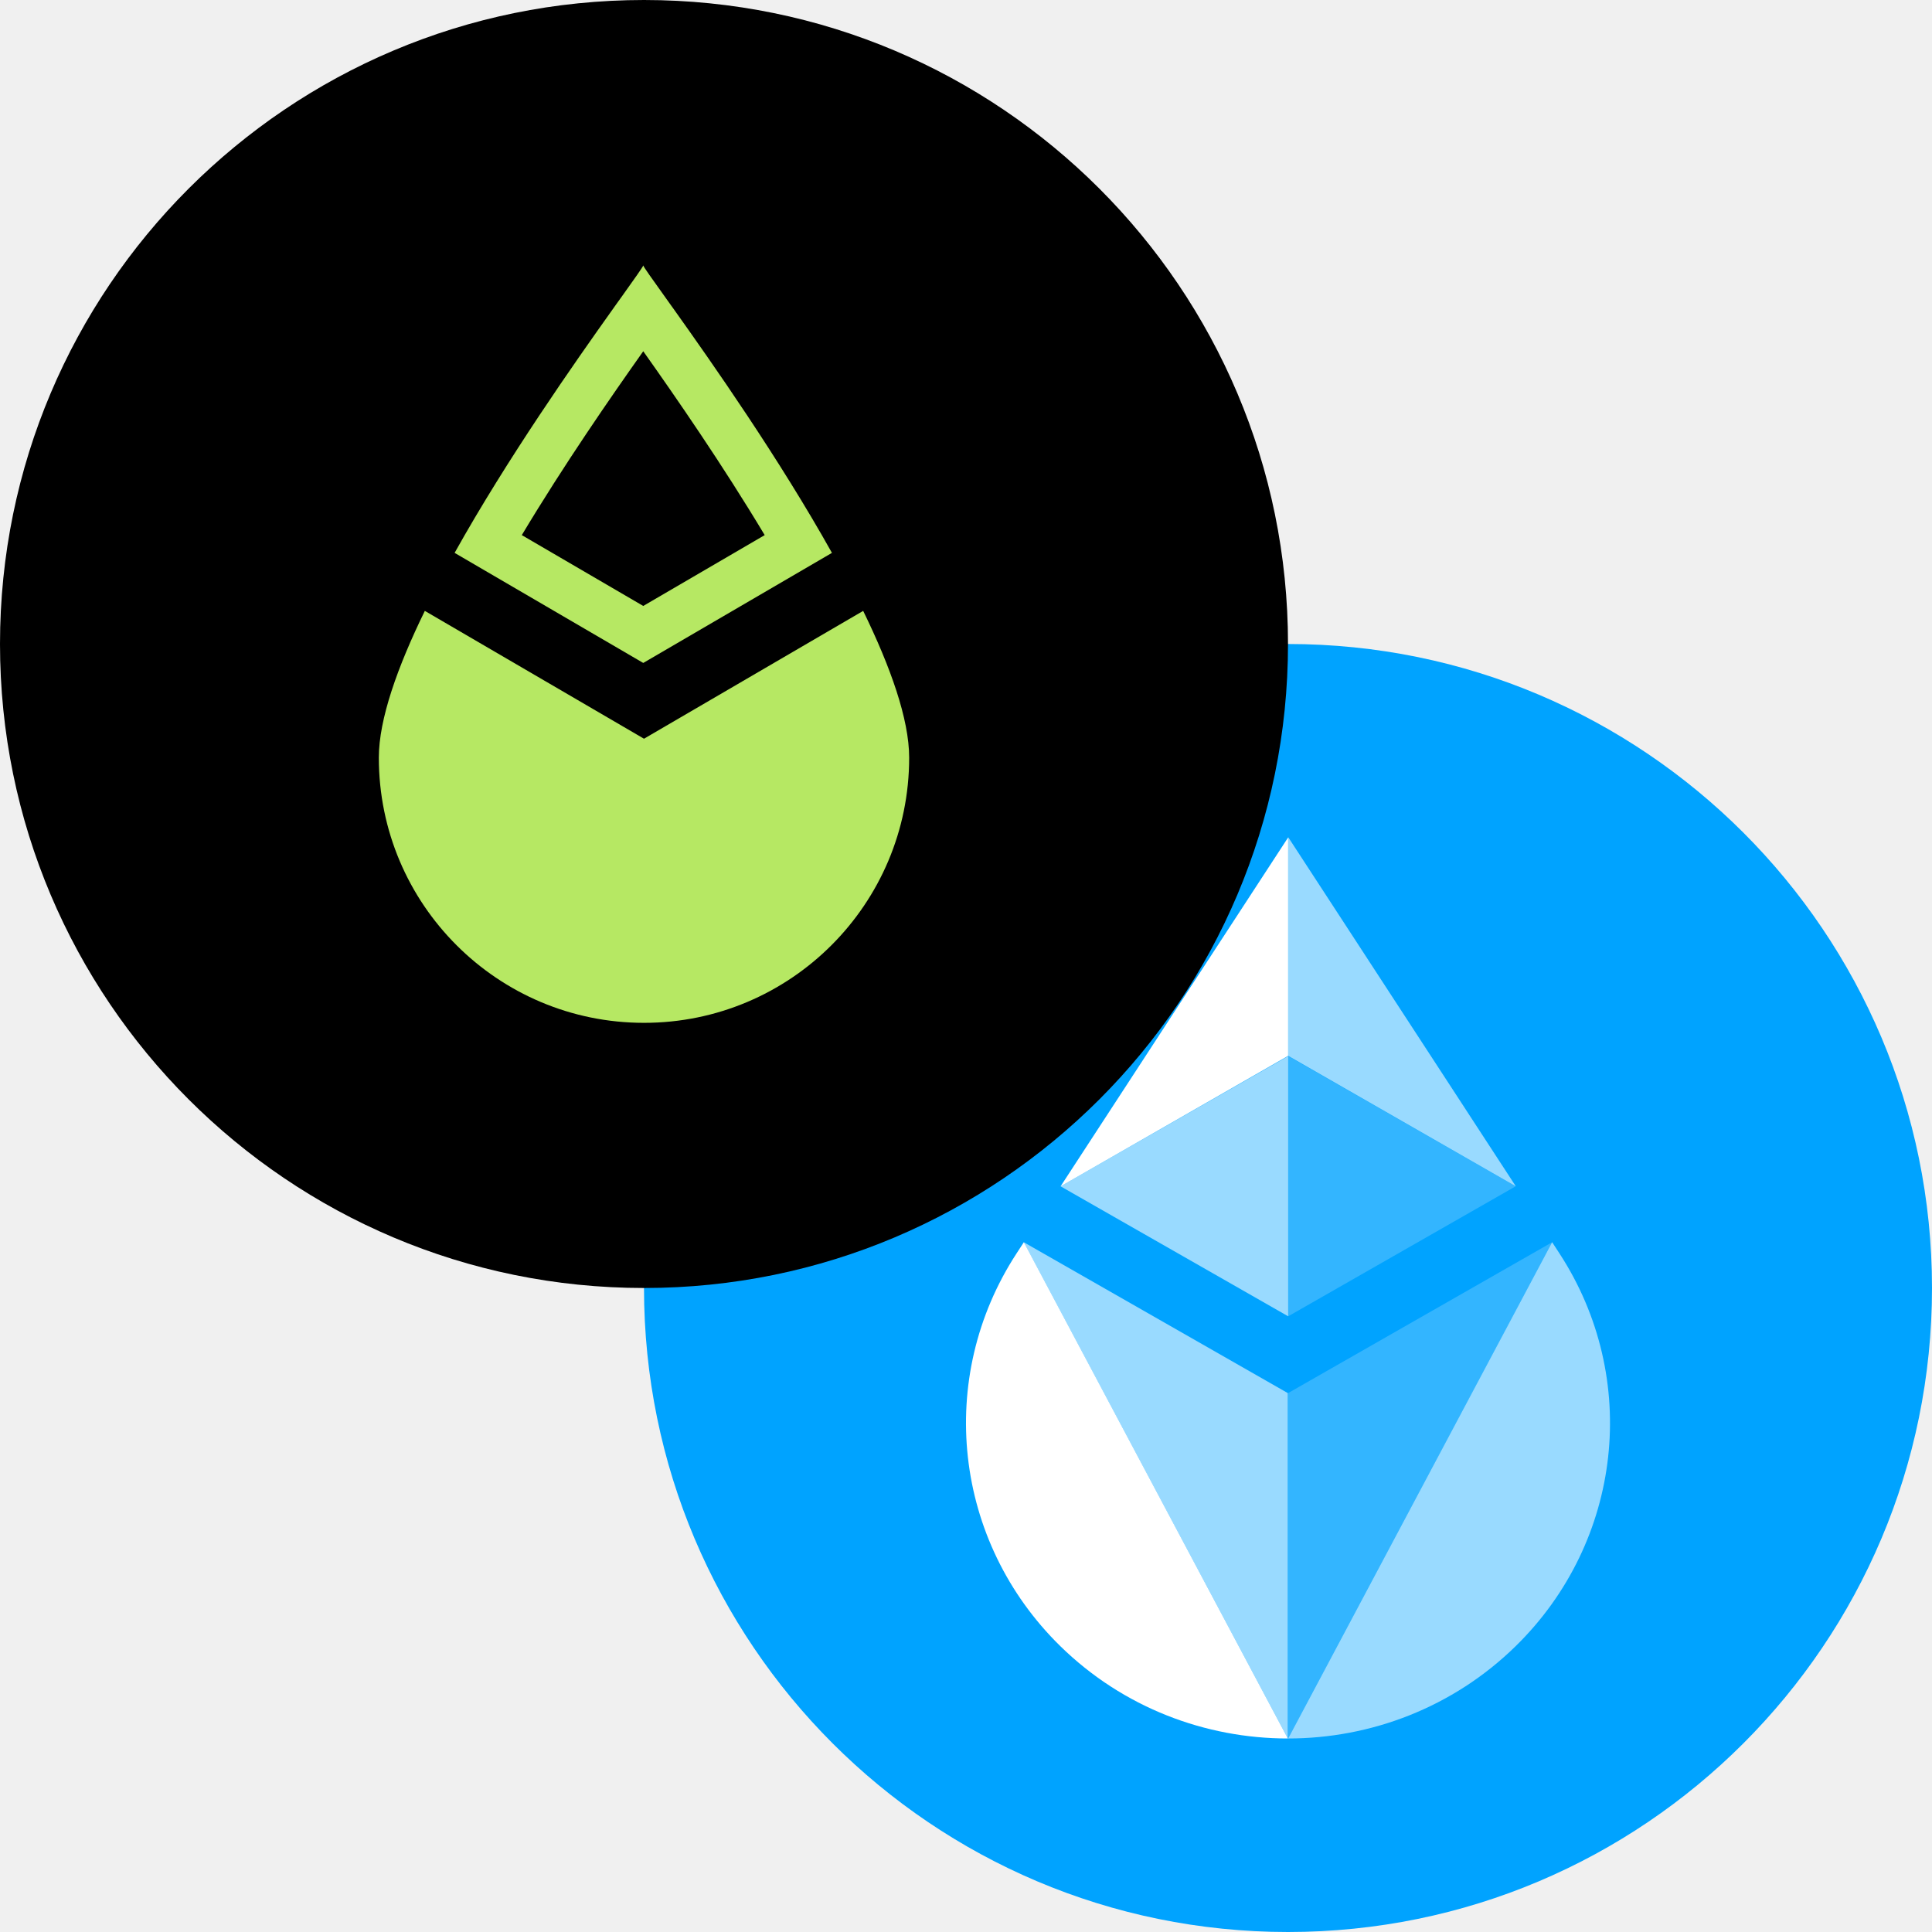
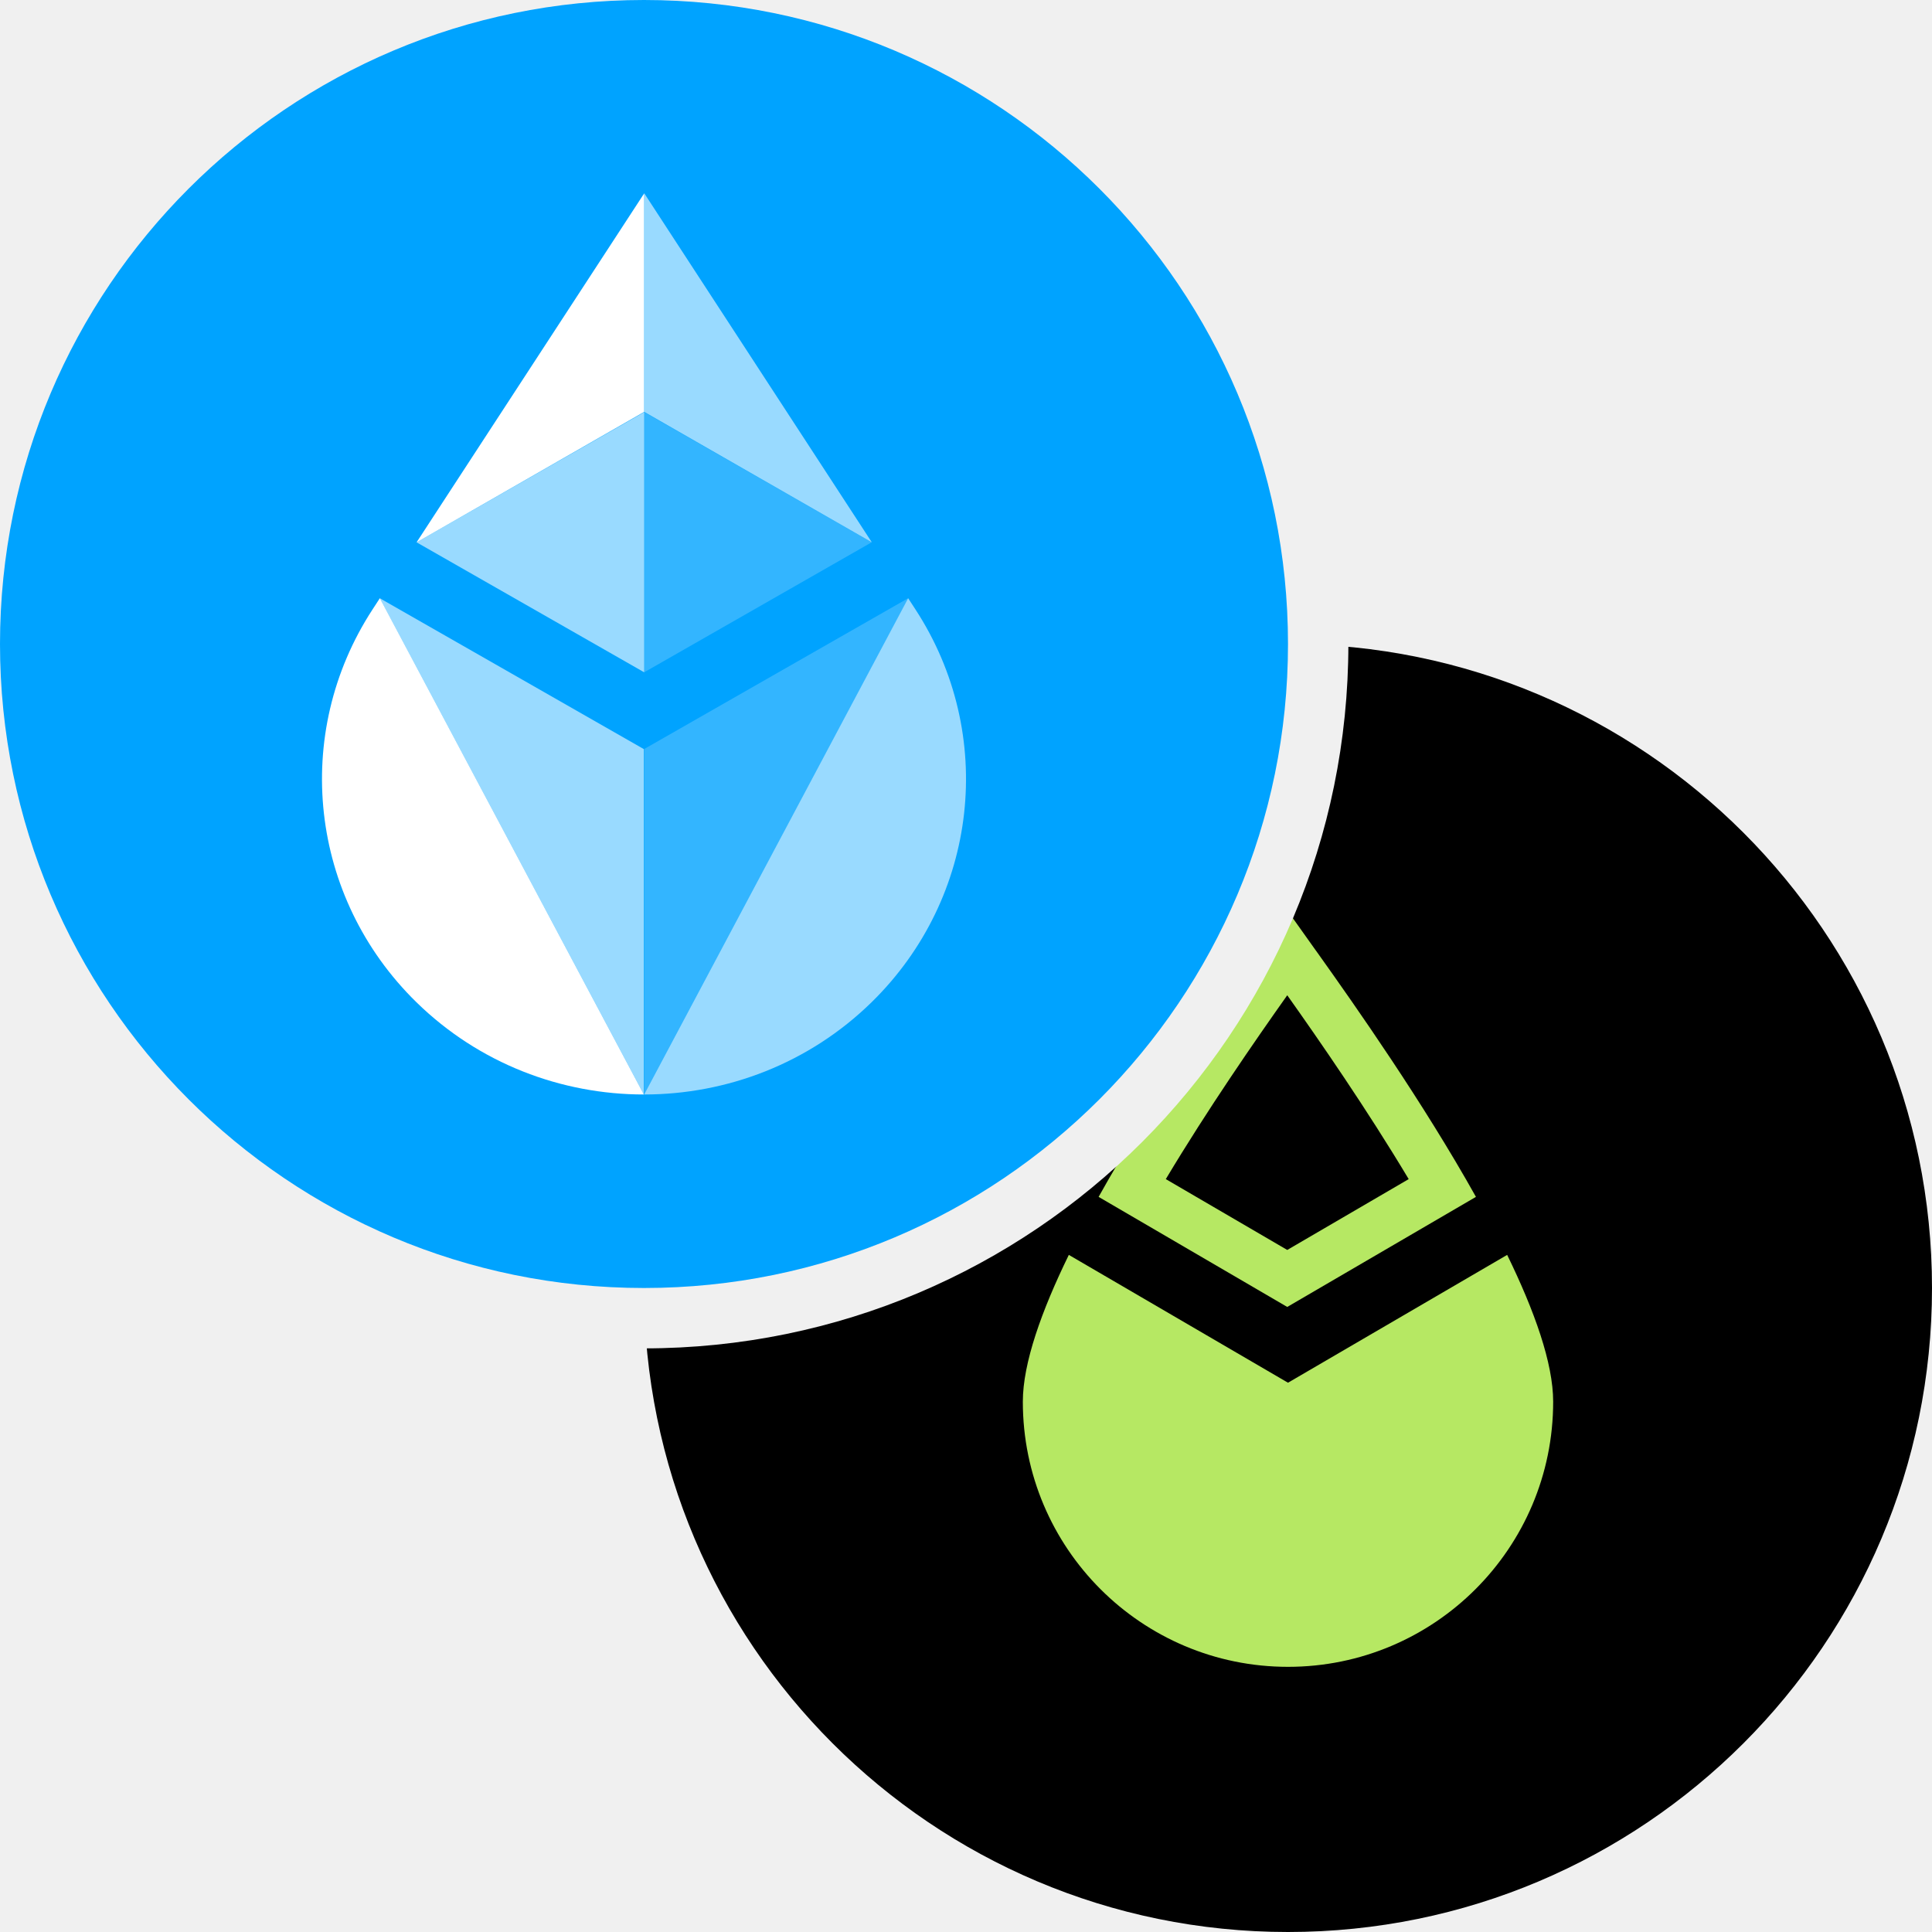
<svg xmlns="http://www.w3.org/2000/svg" width="24" height="24" viewBox="0 0 24 24">
-   <svg x="8" y="8" width="16" height="16" viewBox="0 0 24 24" preserveAspectRatio="xMidYMid meet">
-     <g clip-path="url(#clip0_1_9764)">
+   <defs>
+     <mask id="gap" maskUnits="userSpaceOnUse" x="0" y="0" width="24" height="24">
+       <rect width="24" height="24" fill="white" />
+       <circle cx="8" cy="8" r="8.75" fill="black" />
+     </mask>
+   </defs>
+   <g mask="url(#gap)">
+     <svg viewBox="0 0 24 24" fill="none" x="8" y="8" width="16" height="16" data-role="source">
+       <g clip-path="url(#source-clip0_1_54)">
+         <circle cx="12" cy="12" r="12" fill="black" />
+         <path fill-rule="evenodd" clip-rule="evenodd" d="M11.464 5.696C11.45 5.715 11.437 5.734 11.423 5.754C10.709 6.756 9.454 8.542 8.471 10.302L11.986 12.353L15.502 10.302C14.518 8.542 13.264 6.756 12.55 5.754C12.536 5.734 12.522 5.715 12.508 5.696C12.462 5.631 12.418 5.569 12.377 5.512L12.377 5.512C12.146 5.189 12.001 4.986 11.986 4.948C11.988 4.943 11.988 4.941 11.986 4.941C11.984 4.941 11.984 4.943 11.986 4.948C11.971 4.986 11.826 5.189 11.596 5.512L11.596 5.512C11.555 5.569 11.511 5.631 11.464 5.696ZM11.986 6.545C11.38 7.401 10.507 8.662 9.723 9.971L11.986 11.291L14.249 9.971C13.465 8.662 12.593 7.401 11.986 6.545Z" fill="#B6E863" />
+         <path fill-rule="evenodd" clip-rule="evenodd" d="M7.916 11.383C7.406 12.428 7.059 13.401 7.059 14.118C7.059 16.847 9.271 19.059 12 19.059C14.729 19.059 16.941 16.847 16.941 14.118C16.941 13.401 16.594 12.428 16.084 11.383L12 13.765L7.916 11.383Z" fill="#B6E863" />
+       </g>
+       <defs>
+         <clipPath id="source-clip0_1_54">
+           <rect width="24" height="24" fill="white" />
+         </clipPath>
+       </defs>
+     </svg>
+   </g>
+   <svg viewBox="0 0 24 24" fill="none" x="0" y="0" width="16" height="16" data-role="target">
+     <g clip-path="url(#target-clip0_1_9764)">
      <path d="M24 12C24 5.373 18.627 0 12 0C5.373 0 0 5.373 0 12C0 18.627 5.373 24 12 24C18.627 24 24 18.627 24 12Z" fill="#00A3FF" />
      <path opacity="0.6" d="M16.922 11.147L17.057 11.354C18.572 13.678 18.234 16.722 16.243 18.673C15.072 19.82 13.537 20.394 12.003 20.394C12.003 20.394 12.003 20.394 16.922 11.147Z" fill="white" />
      <path opacity="0.2" d="M12.002 13.958L16.922 11.147C12.002 20.394 12.002 20.394 12.002 20.394C12.002 18.38 12.002 16.073 12.002 13.958Z" fill="white" />
      <path d="M7.078 11.147L6.943 11.354C5.428 13.678 5.766 16.722 7.757 18.673C8.928 19.82 10.463 20.394 11.997 20.394C11.997 20.394 11.997 20.394 7.078 11.147Z" fill="white" />
      <path opacity="0.6" d="M11.996 13.958L7.076 11.147C11.996 20.394 11.996 20.394 11.996 20.394C11.996 18.38 11.996 16.073 11.996 13.958Z" fill="white" />
      <path opacity="0.2" d="M12.004 7.68V12.527L16.242 10.105L12.004 7.68Z" fill="white" />
      <path opacity="0.6" d="M12.003 7.68L7.762 10.105L12.003 12.527V7.68Z" fill="white" />
      <path d="M12.003 3.604L7.762 10.106L12.003 7.674V3.604Z" fill="white" />
      <path opacity="0.6" d="M12.004 7.674L16.245 10.105L12.004 3.6V7.674Z" fill="white" />
    </g>
    <defs>
-       <clipPath id="clip0_1_9764">
-         <rect width="24" height="24" fill="white" />
-       </clipPath>
-     </defs>
-   </svg>
-   <svg x="0" y="0" width="16" height="16" viewBox="0 0 24 24" preserveAspectRatio="xMidYMid meet">
-     <g clip-path="url(#clip0_1_54)">
-       <circle cx="12" cy="12" r="12" fill="black" />
-       <path fill-rule="evenodd" clip-rule="evenodd" d="M11.464 5.696C11.45 5.715 11.437 5.734 11.423 5.754C10.709 6.756 9.454 8.542 8.471 10.302L11.986 12.353L15.502 10.302C14.518 8.542 13.264 6.756 12.55 5.754C12.536 5.734 12.522 5.715 12.508 5.696C12.462 5.631 12.418 5.569 12.377 5.512L12.377 5.512C12.146 5.189 12.001 4.986 11.986 4.948C11.988 4.943 11.988 4.941 11.986 4.941C11.984 4.941 11.984 4.943 11.986 4.948C11.971 4.986 11.826 5.189 11.596 5.512L11.596 5.512C11.555 5.569 11.511 5.631 11.464 5.696ZM11.986 6.545C11.38 7.401 10.507 8.662 9.723 9.971L11.986 11.291L14.249 9.971C13.465 8.662 12.593 7.401 11.986 6.545Z" fill="#B6E863" />
-       <path fill-rule="evenodd" clip-rule="evenodd" d="M7.916 11.383C7.406 12.428 7.059 13.401 7.059 14.118C7.059 16.847 9.271 19.059 12 19.059C14.729 19.059 16.941 16.847 16.941 14.118C16.941 13.401 16.594 12.428 16.084 11.383L12 13.765L7.916 11.383Z" fill="#B6E863" />
-     </g>
-     <defs>
-       <clipPath id="clip0_1_54">
+       <clipPath id="target-clip0_1_9764">
        <rect width="24" height="24" fill="white" />
      </clipPath>
    </defs>
  </svg>
</svg>
